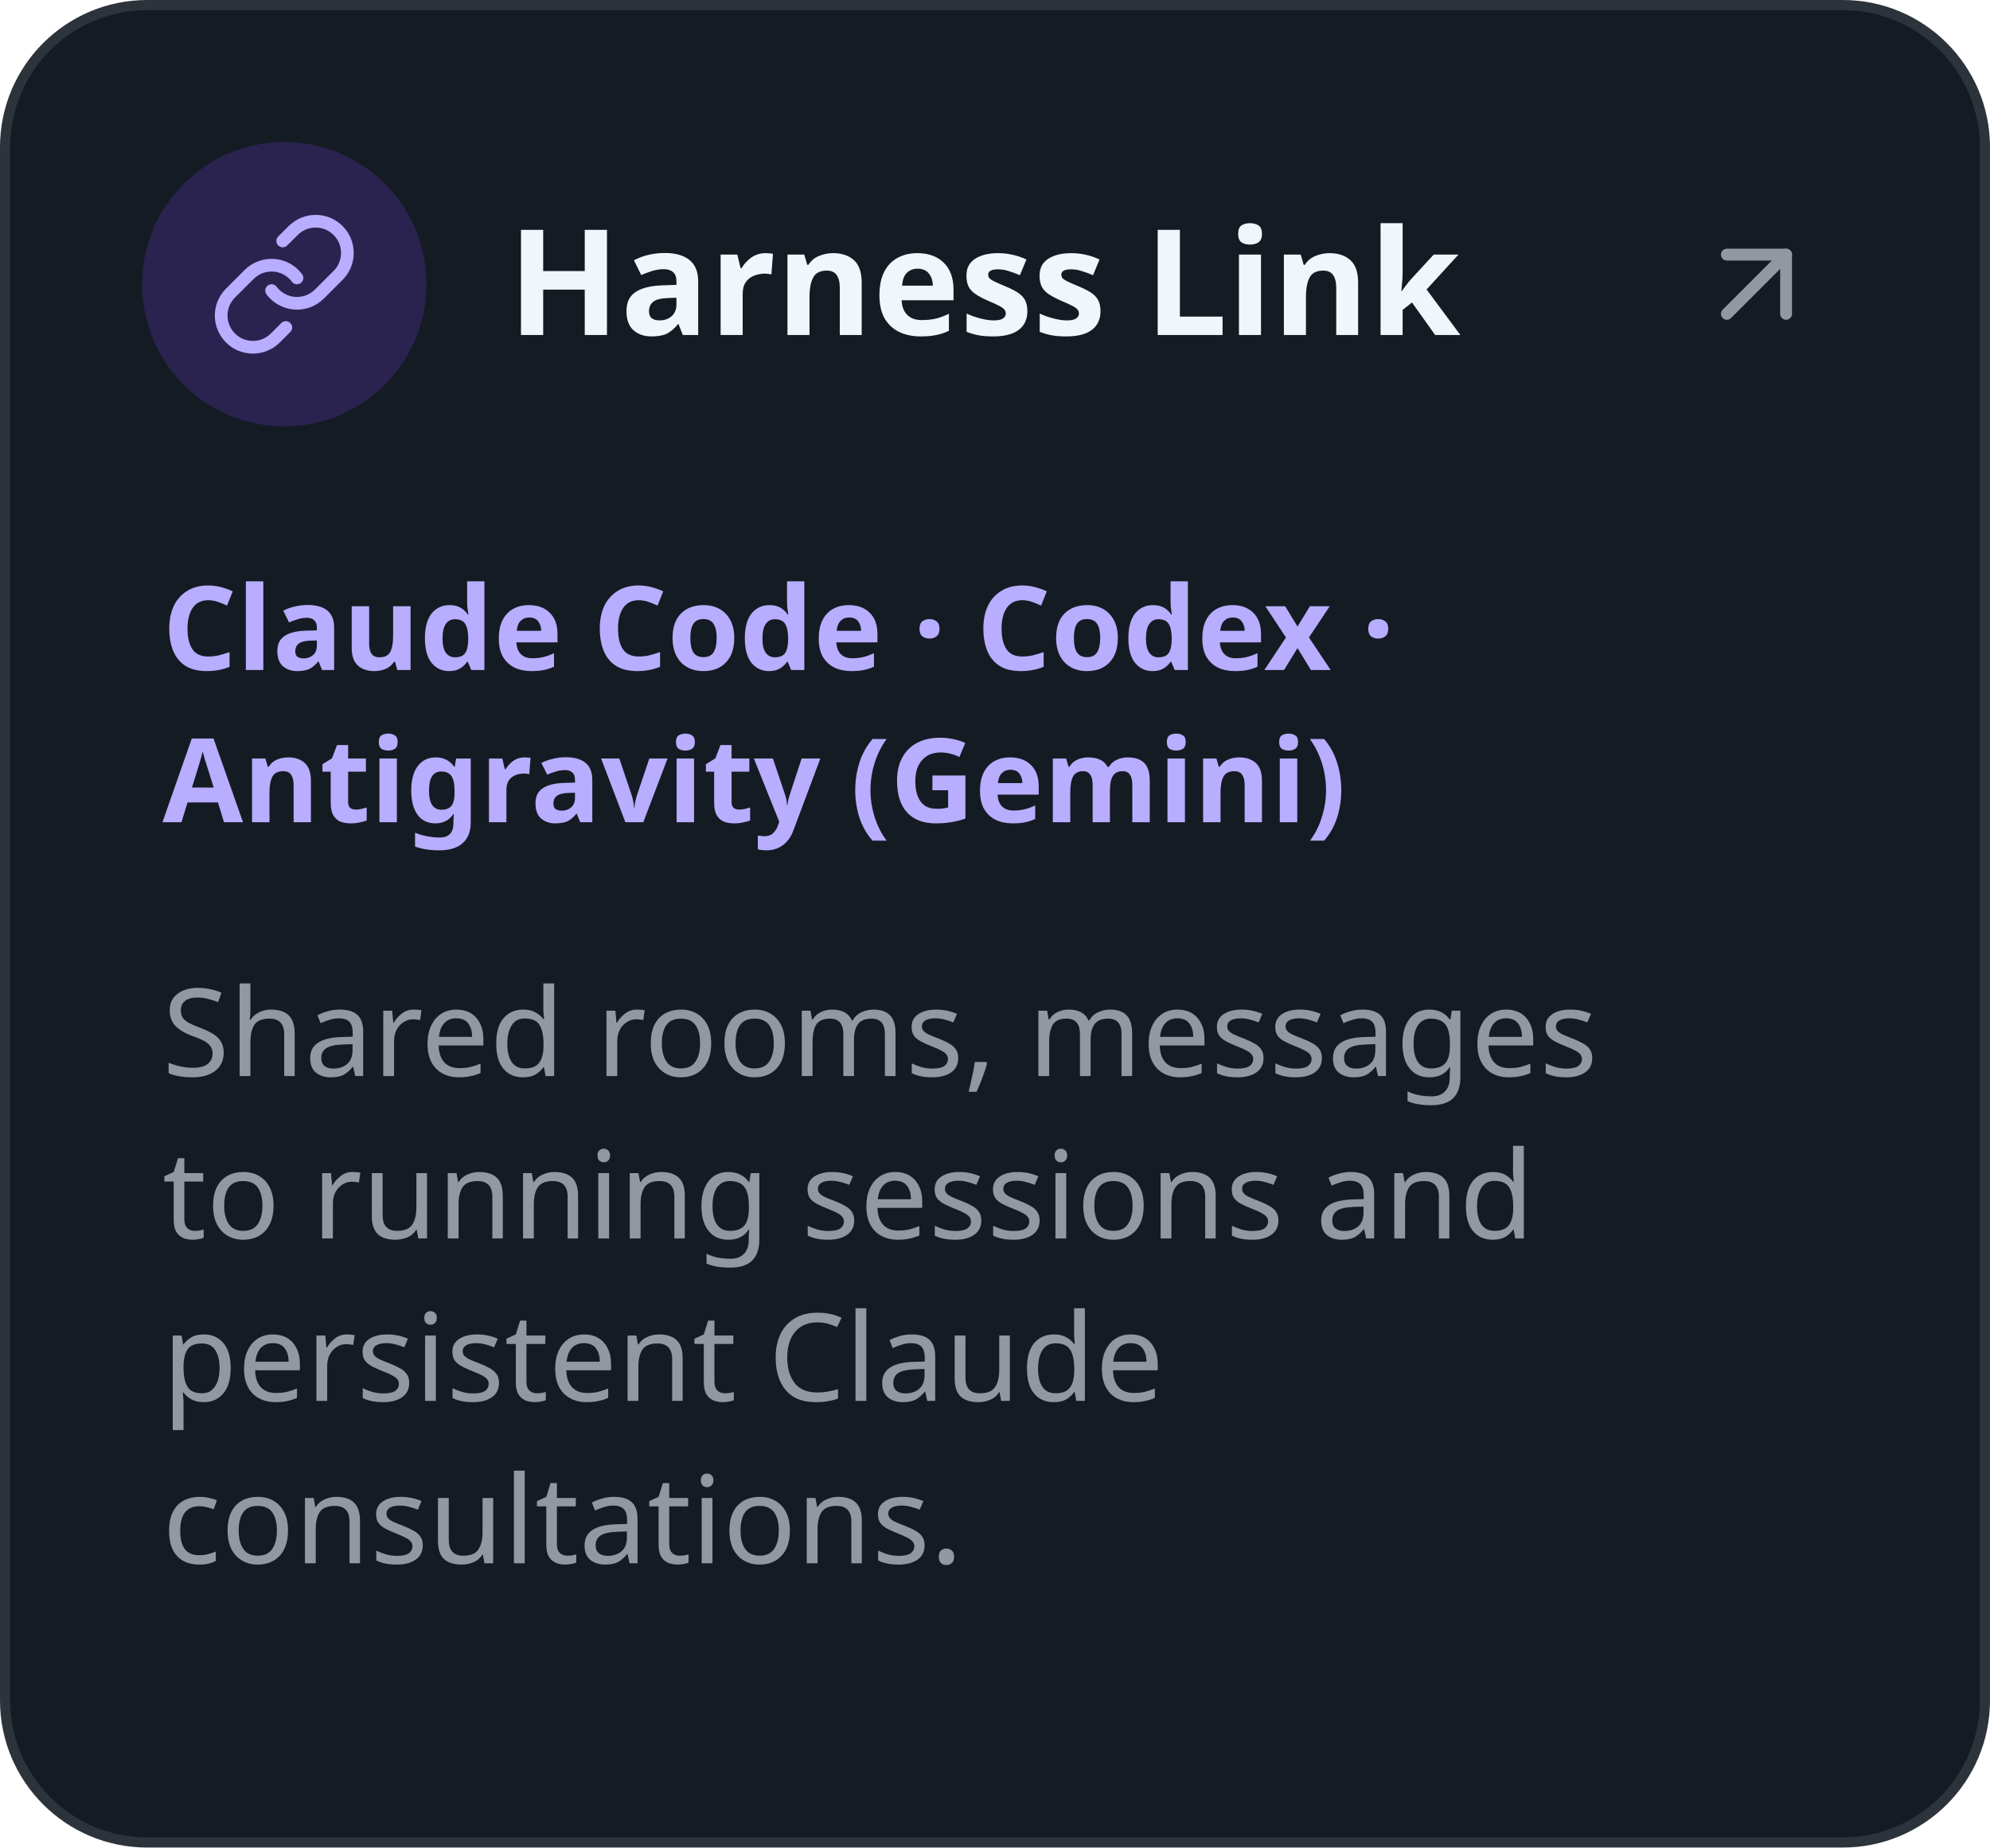
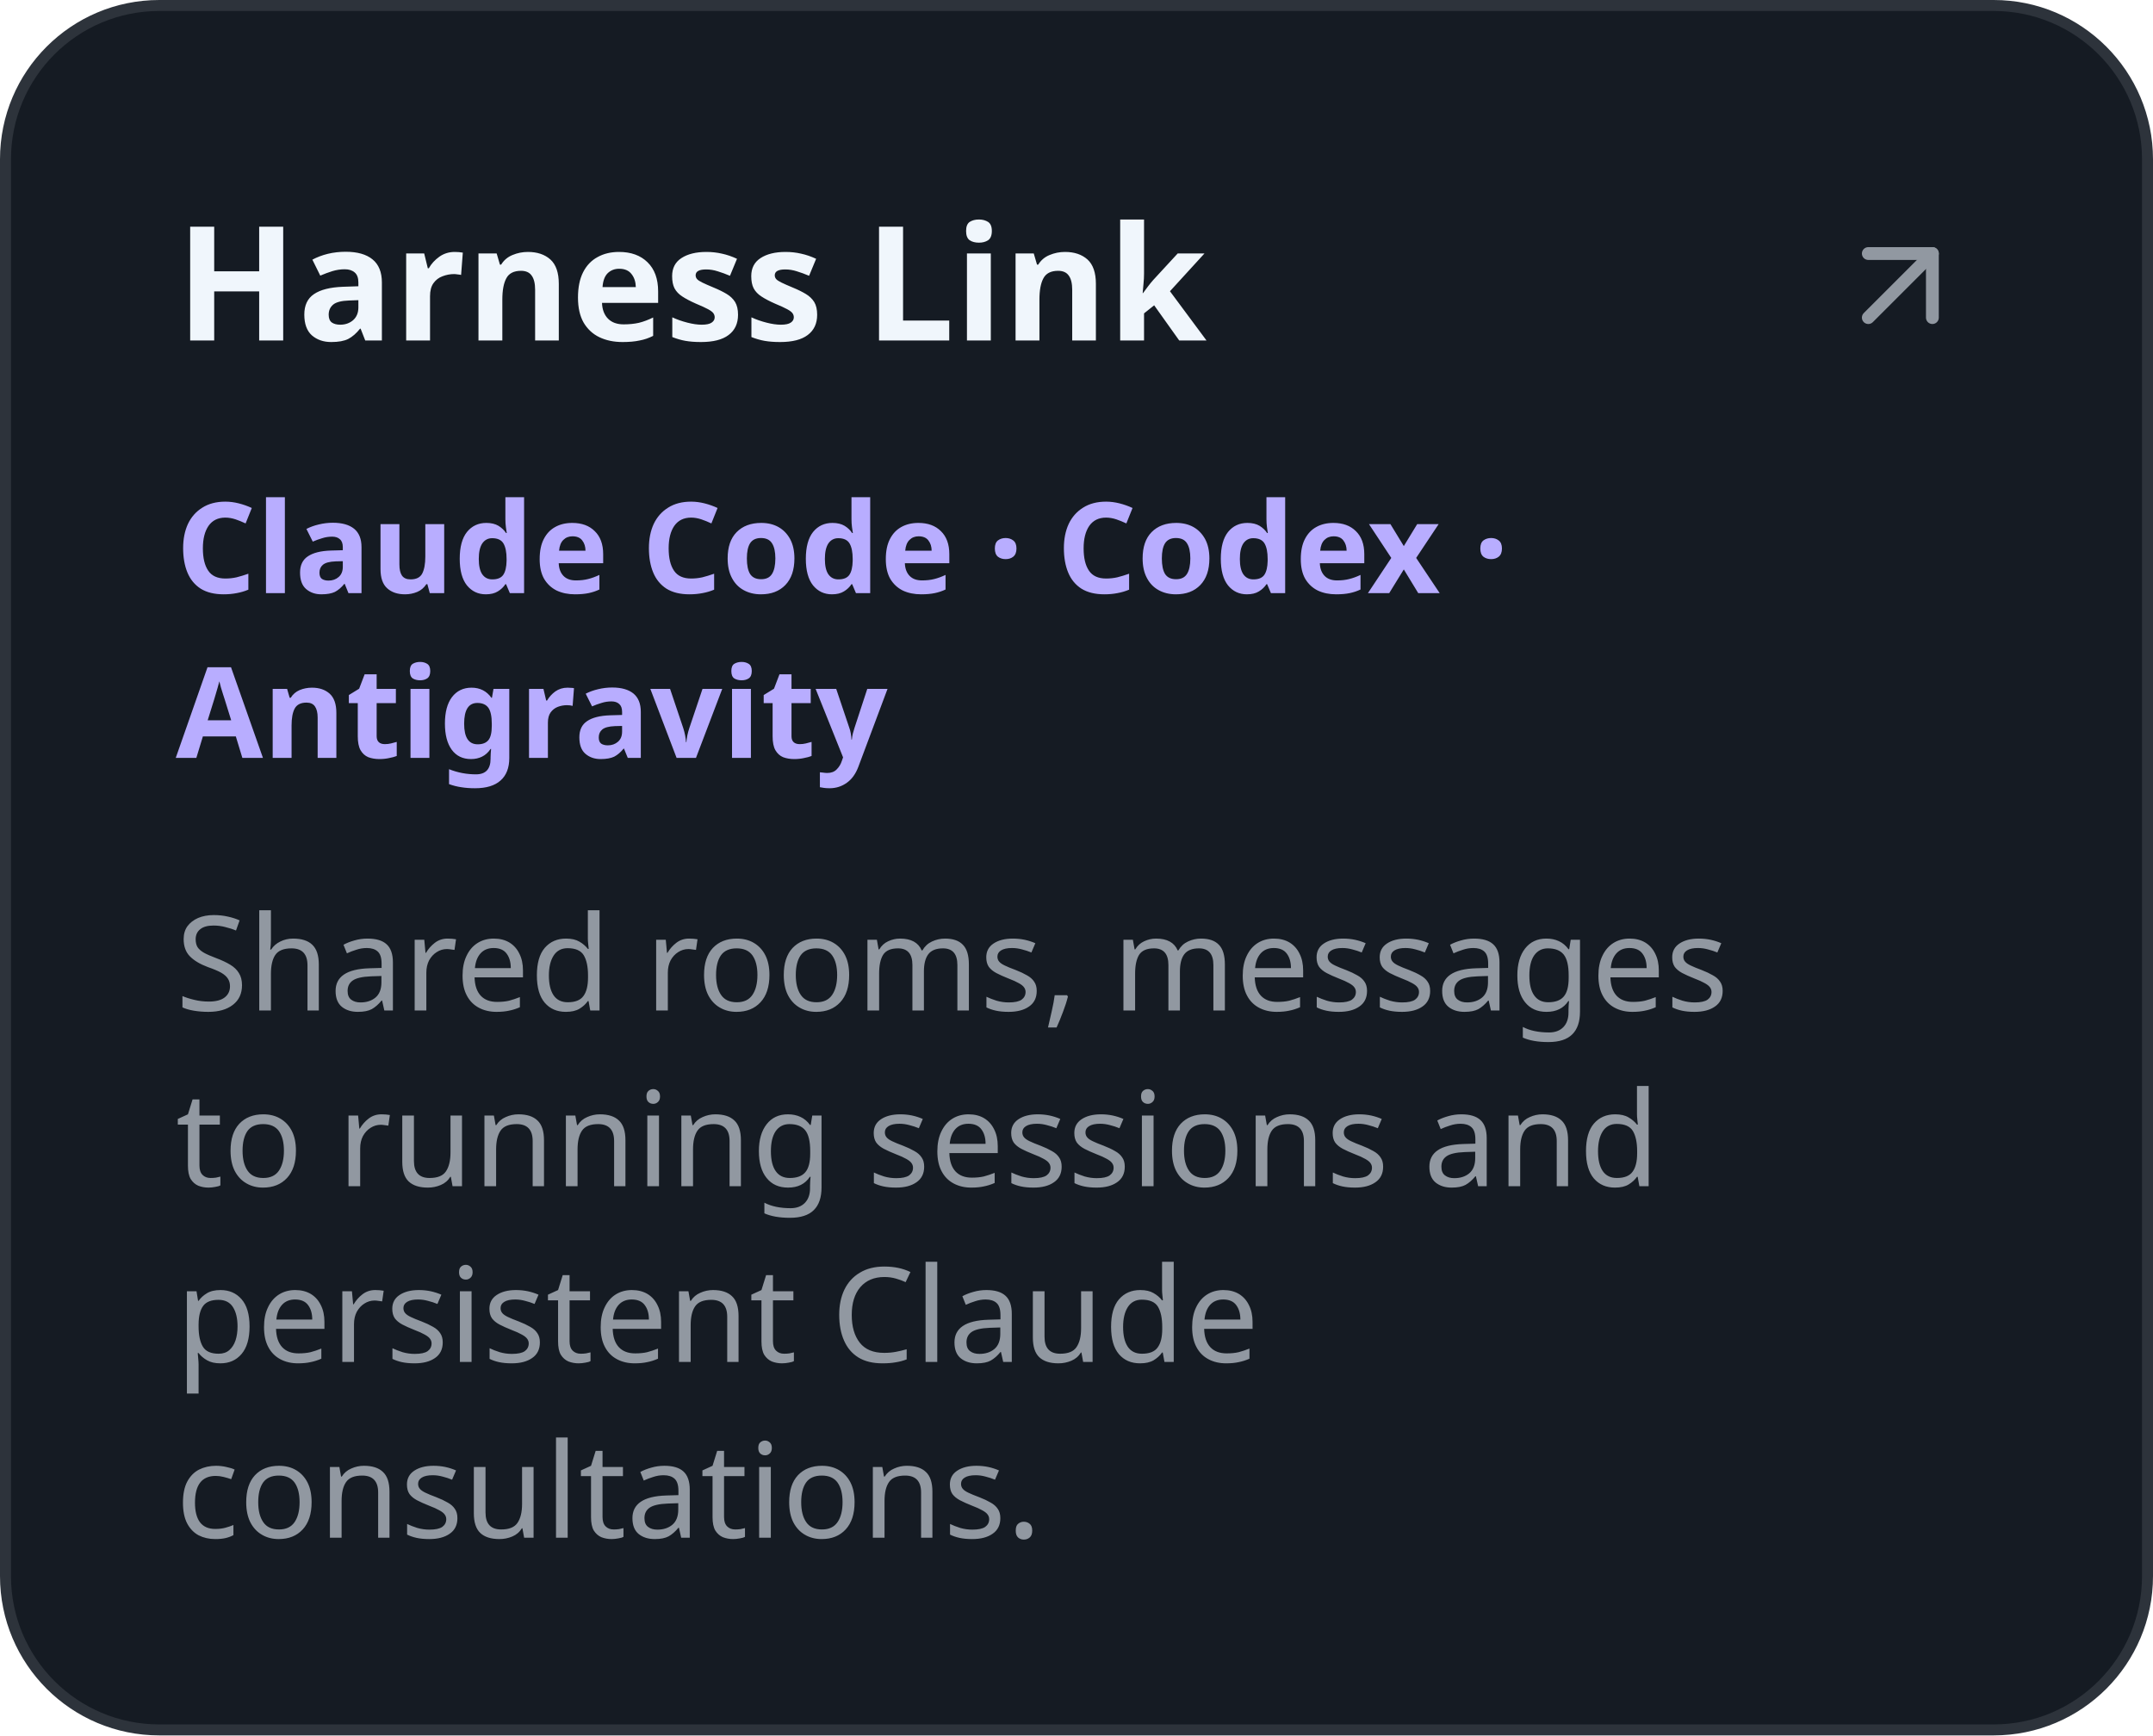
- <svg xmlns="http://www.w3.org/2000/svg" width="196" height="182" viewBox="0 0 196 182">
-   <rect x="0.5" y="0.5" width="195" height="181" rx="14" fill="#151b23" stroke="#2d333b" />
-   <circle cx="28" cy="28" r="14" fill="#2a2350" />
-   <g transform="translate(20.5 20.5) scale(0.625)" fill="none" stroke="#b8adff" stroke-width="2" stroke-linecap="round" stroke-linejoin="round">
-     <path d="M10 13a5 5 0 0 0 7.54.54l3-3a5 5 0 0 0-7.07-7.07l-1.72 1.71" />
-     <path d="M14 11a5 5 0 0 0-7.54-.54l-3 3a5 5 0 0 0 7.07 7.07l1.71-1.71" />
-   </g>
-   <text x="50" y="33" text-anchor="start" font-family="-apple-system, BlinkMacSystemFont, 'Segoe UI', 'Noto Sans', Helvetica, Arial, sans-serif" font-size="14.5" font-weight="600" fill="#f0f6fc">Harness Link</text>
-   <g transform="translate(166 21.0) scale(0.5833)" fill="none" stroke="#9198a1" stroke-width="2" stroke-linecap="round" stroke-linejoin="round">
+ <svg xmlns="http://www.w3.org/2000/svg" width="196" height="158" viewBox="0 0 196 158">
+   <rect x="0.5" y="0.5" width="195" height="157" rx="14" fill="#151b23" stroke="#2d333b" />
+   <text x="16" y="31" text-anchor="start" font-family="-apple-system, BlinkMacSystemFont, 'Segoe UI', 'Noto Sans', Helvetica, Arial, sans-serif" font-size="14.5" font-weight="600" fill="#f0f6fc">Harness Link</text>
+   <g transform="translate(166 19.0) scale(0.5833)" fill="none" stroke="#9198a1" stroke-width="2" stroke-linecap="round" stroke-linejoin="round">
    <path d="M7 7h10v10" />
    <path d="M7 17 17 7" />
  </g>
-   <text x="16" y="66" text-anchor="start" font-family="-apple-system, BlinkMacSystemFont, 'Segoe UI', 'Noto Sans', Helvetica, Arial, sans-serif" font-size="11.5" font-weight="600" fill="#b8adff">Claude Code · Codex ·</text>
-   <text x="16" y="81" text-anchor="start" font-family="-apple-system, BlinkMacSystemFont, 'Segoe UI', 'Noto Sans', Helvetica, Arial, sans-serif" font-size="11.5" font-weight="600" fill="#b8adff">Antigravity (Gemini)</text>
-   <text x="16" y="106" text-anchor="start" font-family="-apple-system, BlinkMacSystemFont, 'Segoe UI', 'Noto Sans', Helvetica, Arial, sans-serif" font-size="12" font-weight="400" fill="#9198a1">Shared rooms, messages</text>
-   <text x="16" y="122" text-anchor="start" font-family="-apple-system, BlinkMacSystemFont, 'Segoe UI', 'Noto Sans', Helvetica, Arial, sans-serif" font-size="12" font-weight="400" fill="#9198a1">to running sessions and</text>
-   <text x="16" y="138" text-anchor="start" font-family="-apple-system, BlinkMacSystemFont, 'Segoe UI', 'Noto Sans', Helvetica, Arial, sans-serif" font-size="12" font-weight="400" fill="#9198a1">persistent Claude</text>
-   <text x="16" y="154" text-anchor="start" font-family="-apple-system, BlinkMacSystemFont, 'Segoe UI', 'Noto Sans', Helvetica, Arial, sans-serif" font-size="12" font-weight="400" fill="#9198a1">consultations.</text>
+   <text x="16" y="54" text-anchor="start" font-family="-apple-system, BlinkMacSystemFont, 'Segoe UI', 'Noto Sans', Helvetica, Arial, sans-serif" font-size="11.5" font-weight="600" fill="#b8adff">Claude Code · Codex ·</text>
+   <text x="16" y="69" text-anchor="start" font-family="-apple-system, BlinkMacSystemFont, 'Segoe UI', 'Noto Sans', Helvetica, Arial, sans-serif" font-size="11.5" font-weight="600" fill="#b8adff">Antigravity</text>
+   <text x="16" y="92" text-anchor="start" font-family="-apple-system, BlinkMacSystemFont, 'Segoe UI', 'Noto Sans', Helvetica, Arial, sans-serif" font-size="12" font-weight="400" fill="#9198a1">Shared rooms, messages</text>
+   <text x="16" y="108" text-anchor="start" font-family="-apple-system, BlinkMacSystemFont, 'Segoe UI', 'Noto Sans', Helvetica, Arial, sans-serif" font-size="12" font-weight="400" fill="#9198a1">to running sessions and</text>
+   <text x="16" y="124" text-anchor="start" font-family="-apple-system, BlinkMacSystemFont, 'Segoe UI', 'Noto Sans', Helvetica, Arial, sans-serif" font-size="12" font-weight="400" fill="#9198a1">persistent Claude</text>
+   <text x="16" y="140" text-anchor="start" font-family="-apple-system, BlinkMacSystemFont, 'Segoe UI', 'Noto Sans', Helvetica, Arial, sans-serif" font-size="12" font-weight="400" fill="#9198a1">consultations.</text>
</svg>
